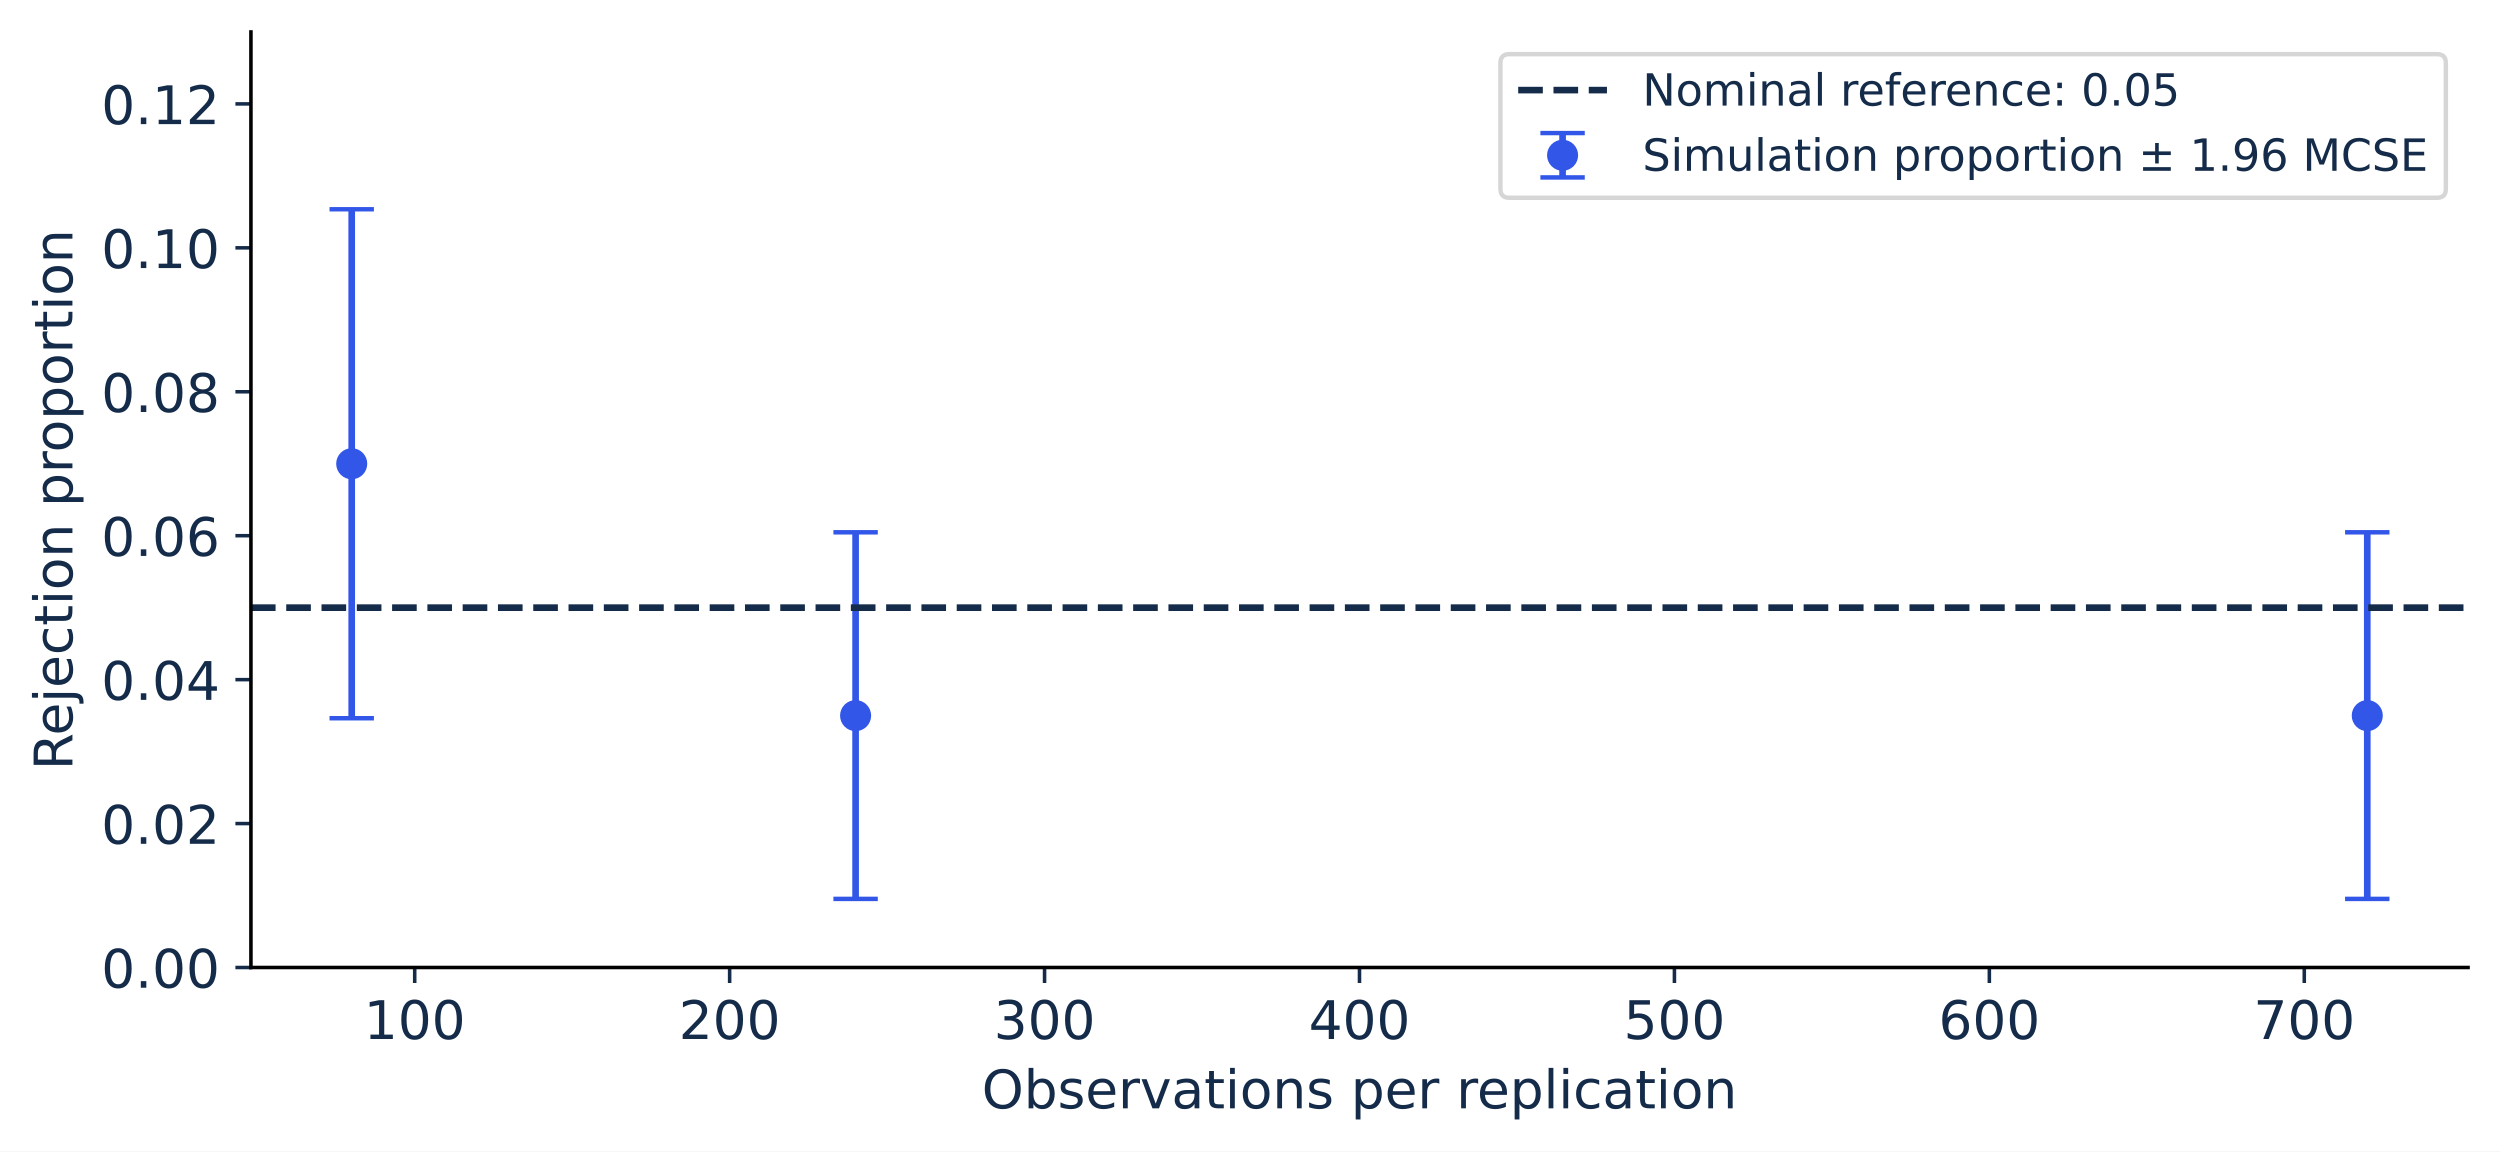
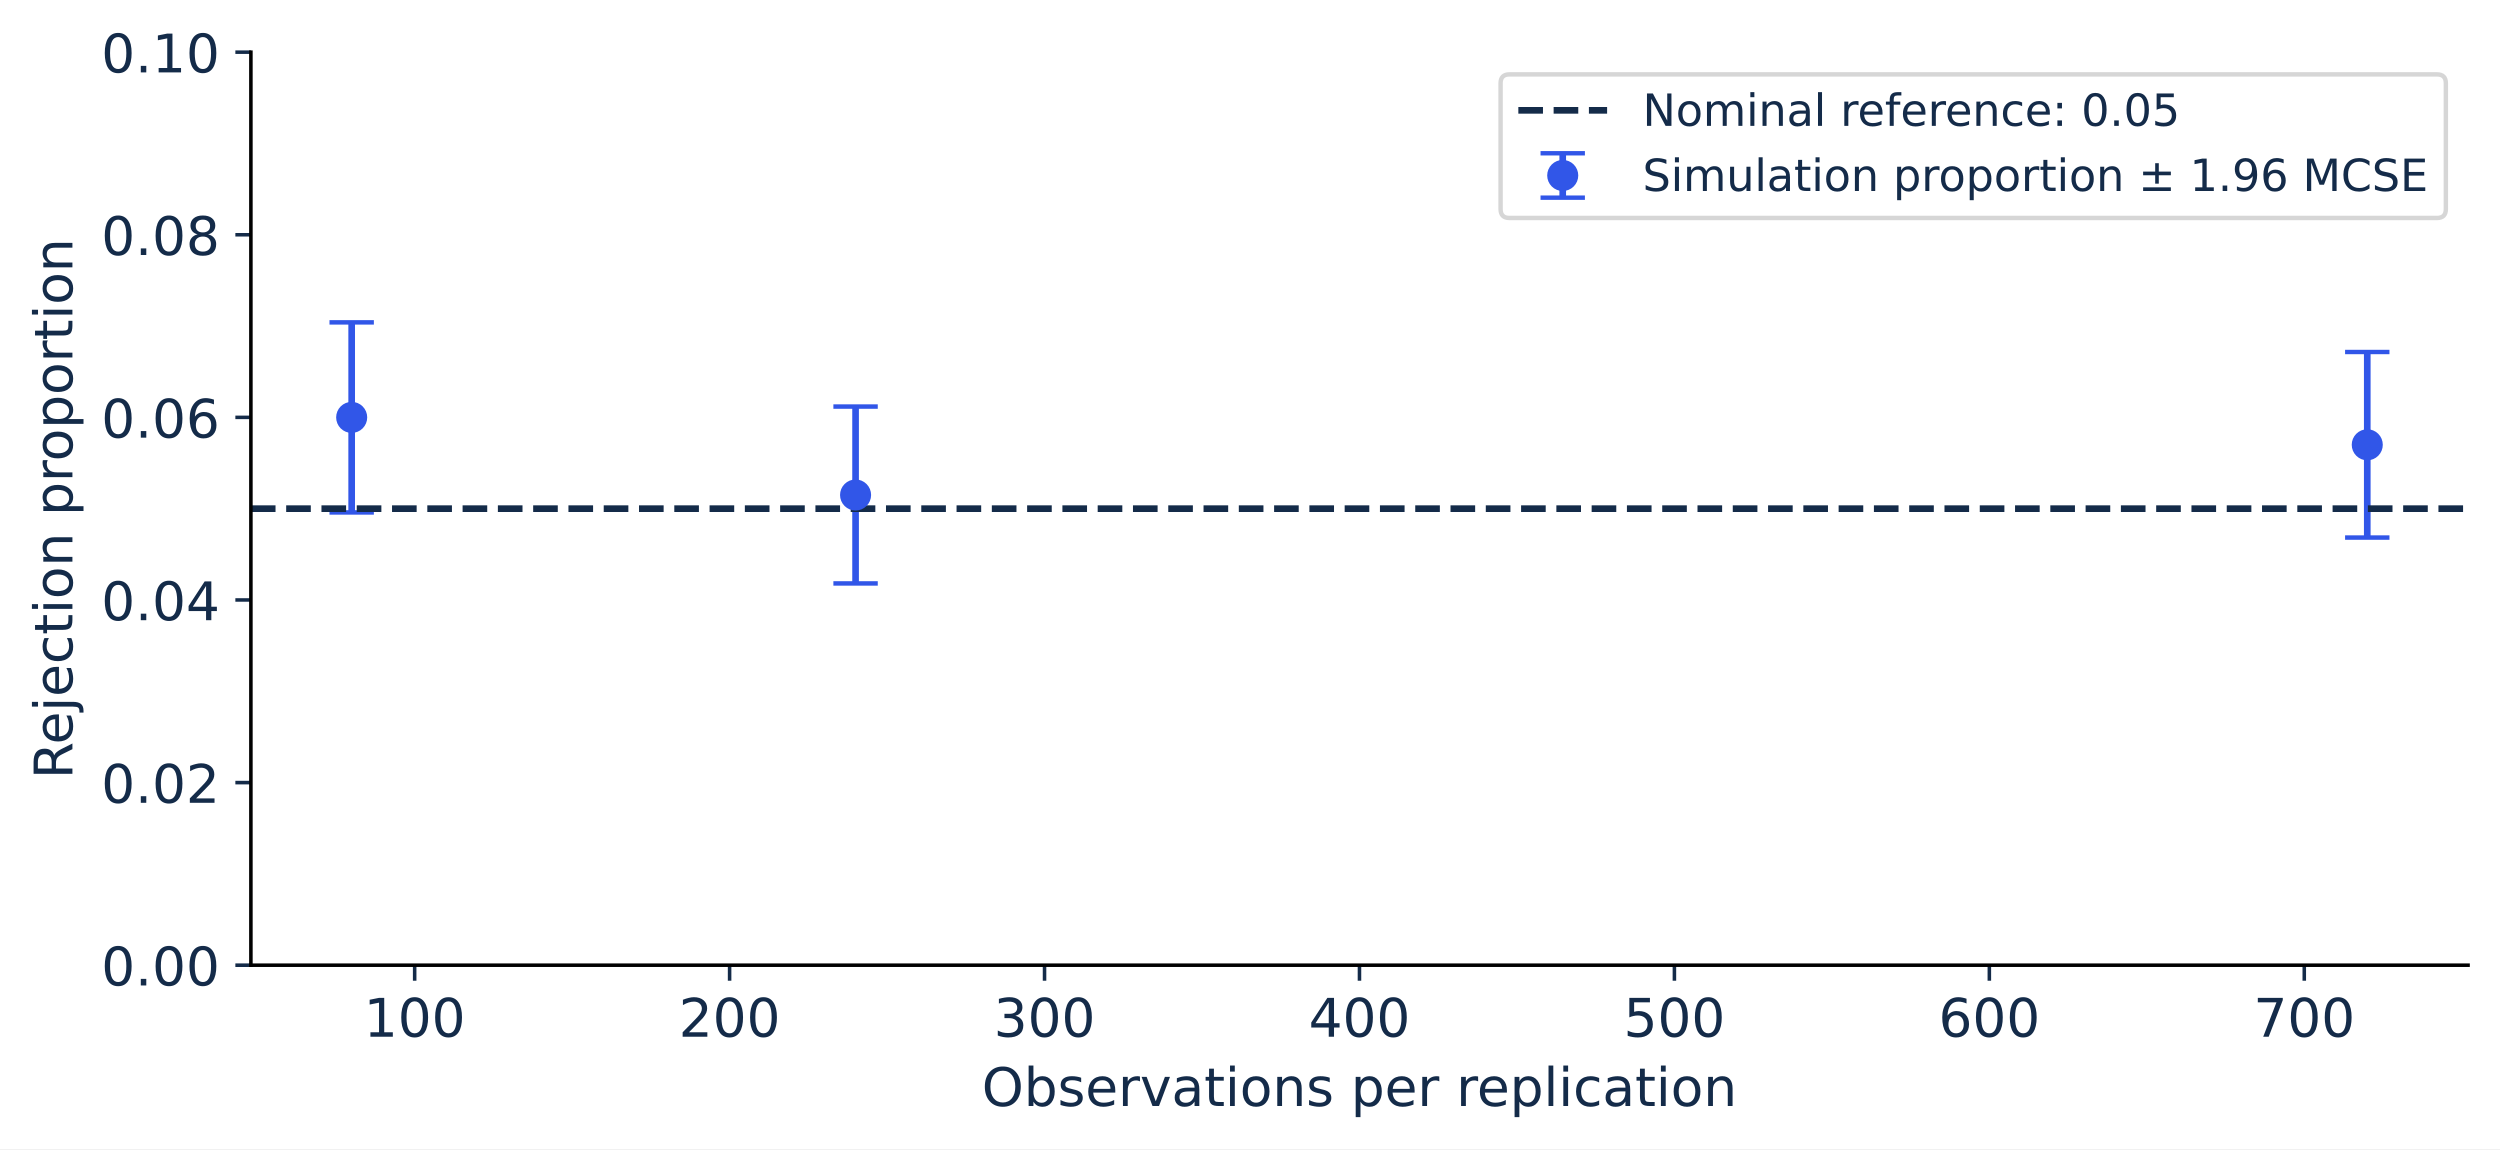
- <svg xmlns="http://www.w3.org/2000/svg" xmlns:xlink="http://www.w3.org/1999/xlink" width="563.212pt" height="259.387pt" viewBox="0 0 563.212 259.387" version="1.1">
+ <svg xmlns="http://www.w3.org/2000/svg" xmlns:xlink="http://www.w3.org/1999/xlink" width="563.303pt" height="258.907pt" viewBox="0 0 563.303 258.907" version="1.1">
  <defs>
    <style type="text/css">*{stroke-linejoin: round; stroke-linecap: butt}</style>
  </defs>
  <g id="figure_1">
    <g id="patch_1">
-       <path d="M 0 259.387  L 563.212 259.387  L 563.212 0  L 0 0  z " style="fill: #ffffff" />
+       <path d="M 0 258.907  L 563.303 258.907  L 563.303 0  L 0 0  z " style="fill: #ffffff" />
    </g>
    <g id="axes_1">
      <g id="patch_2">
-         <path d="M 56.532 217.96  L 556.013 217.96  L 556.013 7.2  L 56.532 7.2  z " style="fill: #ffffff" />
+         <path d="M 56.532 217.479  L 556.102 217.479  L 556.102 11.759  L 56.532 11.759  z " style="fill: #ffffff" />
      </g>
      <g id="matplotlib.axis_1">
        <g id="xtick_1">
          <g id="line2d_1">
            <defs>
-               <path id="m2d1ad94f7f" d="M 0 0  L 0 3.5  " style="stroke: #142b49; stroke-width: 0.8" />
+               <path id="me36c74e3ee" d="M 0 0  L 0 3.5  " style="stroke: #142b49; stroke-width: 0.8" />
            </defs>
            <g>
-               <use xlink:href="#m2d1ad94f7f" x="93.426" y="217.96" style="fill: #142b49; stroke: #142b49; stroke-width: 0.8" />
+               <use xlink:href="#me36c74e3ee" x="93.433" y="217.479" style="fill: #142b49; stroke: #142b49; stroke-width: 0.8" />
            </g>
          </g>
          <g id="text_1">
-             <text style="font-size: 12px; font-family: 'DejaVu Sans', 'Bitstream Vera Sans', 'Computer Modern Sans Serif', 'Lucida Grande', 'Verdana', 'Geneva', 'Lucid', 'Arial', 'Helvetica', 'Avant Garde', sans-serif; text-anchor: middle; fill: #142b49" x="93.426" y="234.078" transform="rotate(-0 93.42591 234.0781)">100</text>
+             <text style="font-size: 12px; font-family: 'DejaVu Sans', 'Bitstream Vera Sans', 'Computer Modern Sans Serif', 'Lucida Grande', 'Verdana', 'Geneva', 'Lucid', 'Arial', 'Helvetica', 'Avant Garde', sans-serif; text-anchor: middle; fill: #142b49" x="93.433" y="233.597" transform="rotate(-0 93.43256 233.5972)">100</text>
          </g>
        </g>
        <g id="xtick_2">
          <g id="line2d_2">
            <g>
-               <use xlink:href="#m2d1ad94f7f" x="164.375" y="217.96" style="fill: #142b49; stroke: #142b49; stroke-width: 0.8" />
+               <use xlink:href="#me36c74e3ee" x="164.394" y="217.479" style="fill: #142b49; stroke: #142b49; stroke-width: 0.8" />
            </g>
          </g>
          <g id="text_2">
-             <text style="font-size: 12px; font-family: 'DejaVu Sans', 'Bitstream Vera Sans', 'Computer Modern Sans Serif', 'Lucida Grande', 'Verdana', 'Geneva', 'Lucid', 'Arial', 'Helvetica', 'Avant Garde', sans-serif; text-anchor: middle; fill: #142b49" x="164.375" y="234.078" transform="rotate(-0 164.3748 234.0781)">200</text>
+             <text style="font-size: 12px; font-family: 'DejaVu Sans', 'Bitstream Vera Sans', 'Computer Modern Sans Serif', 'Lucida Grande', 'Verdana', 'Geneva', 'Lucid', 'Arial', 'Helvetica', 'Avant Garde', sans-serif; text-anchor: middle; fill: #142b49" x="164.394" y="233.597" transform="rotate(-0 164.3942 233.5972)">200</text>
          </g>
        </g>
        <g id="xtick_3">
          <g id="line2d_3">
            <g>
-               <use xlink:href="#m2d1ad94f7f" x="235.324" y="217.96" style="fill: #142b49; stroke: #142b49; stroke-width: 0.8" />
+               <use xlink:href="#me36c74e3ee" x="235.356" y="217.479" style="fill: #142b49; stroke: #142b49; stroke-width: 0.8" />
            </g>
          </g>
          <g id="text_3">
-             <text style="font-size: 12px; font-family: 'DejaVu Sans', 'Bitstream Vera Sans', 'Computer Modern Sans Serif', 'Lucida Grande', 'Verdana', 'Geneva', 'Lucid', 'Arial', 'Helvetica', 'Avant Garde', sans-serif; text-anchor: middle; fill: #142b49" x="235.324" y="234.078" transform="rotate(-0 235.3236 234.0781)">300</text>
+             <text style="font-size: 12px; font-family: 'DejaVu Sans', 'Bitstream Vera Sans', 'Computer Modern Sans Serif', 'Lucida Grande', 'Verdana', 'Geneva', 'Lucid', 'Arial', 'Helvetica', 'Avant Garde', sans-serif; text-anchor: middle; fill: #142b49" x="235.356" y="233.597" transform="rotate(-0 235.3559 233.5972)">300</text>
          </g>
        </g>
        <g id="xtick_4">
          <g id="line2d_4">
            <g>
-               <use xlink:href="#m2d1ad94f7f" x="306.272" y="217.96" style="fill: #142b49; stroke: #142b49; stroke-width: 0.8" />
+               <use xlink:href="#me36c74e3ee" x="306.317" y="217.479" style="fill: #142b49; stroke: #142b49; stroke-width: 0.8" />
            </g>
          </g>
          <g id="text_4">
-             <text style="font-size: 12px; font-family: 'DejaVu Sans', 'Bitstream Vera Sans', 'Computer Modern Sans Serif', 'Lucida Grande', 'Verdana', 'Geneva', 'Lucid', 'Arial', 'Helvetica', 'Avant Garde', sans-serif; text-anchor: middle; fill: #142b49" x="306.272" y="234.078" transform="rotate(-0 306.2725 234.0781)">400</text>
+             <text style="font-size: 12px; font-family: 'DejaVu Sans', 'Bitstream Vera Sans', 'Computer Modern Sans Serif', 'Lucida Grande', 'Verdana', 'Geneva', 'Lucid', 'Arial', 'Helvetica', 'Avant Garde', sans-serif; text-anchor: middle; fill: #142b49" x="306.317" y="233.597" transform="rotate(-0 306.3175 233.5972)">400</text>
          </g>
        </g>
        <g id="xtick_5">
          <g id="line2d_5">
            <g>
-               <use xlink:href="#m2d1ad94f7f" x="377.221" y="217.96" style="fill: #142b49; stroke: #142b49; stroke-width: 0.8" />
+               <use xlink:href="#me36c74e3ee" x="377.279" y="217.479" style="fill: #142b49; stroke: #142b49; stroke-width: 0.8" />
            </g>
          </g>
          <g id="text_5">
-             <text style="font-size: 12px; font-family: 'DejaVu Sans', 'Bitstream Vera Sans', 'Computer Modern Sans Serif', 'Lucida Grande', 'Verdana', 'Geneva', 'Lucid', 'Arial', 'Helvetica', 'Avant Garde', sans-serif; text-anchor: middle; fill: #142b49" x="377.221" y="234.078" transform="rotate(-0 377.2214 234.0781)">500</text>
+             <text style="font-size: 12px; font-family: 'DejaVu Sans', 'Bitstream Vera Sans', 'Computer Modern Sans Serif', 'Lucida Grande', 'Verdana', 'Geneva', 'Lucid', 'Arial', 'Helvetica', 'Avant Garde', sans-serif; text-anchor: middle; fill: #142b49" x="377.279" y="233.597" transform="rotate(-0 377.2791 233.5972)">500</text>
          </g>
        </g>
        <g id="xtick_6">
          <g id="line2d_6">
            <g>
-               <use xlink:href="#m2d1ad94f7f" x="448.17" y="217.96" style="fill: #142b49; stroke: #142b49; stroke-width: 0.8" />
+               <use xlink:href="#me36c74e3ee" x="448.241" y="217.479" style="fill: #142b49; stroke: #142b49; stroke-width: 0.8" />
            </g>
          </g>
          <g id="text_6">
-             <text style="font-size: 12px; font-family: 'DejaVu Sans', 'Bitstream Vera Sans', 'Computer Modern Sans Serif', 'Lucida Grande', 'Verdana', 'Geneva', 'Lucid', 'Arial', 'Helvetica', 'Avant Garde', sans-serif; text-anchor: middle; fill: #142b49" x="448.17" y="234.078" transform="rotate(-0 448.1702 234.0781)">600</text>
+             <text style="font-size: 12px; font-family: 'DejaVu Sans', 'Bitstream Vera Sans', 'Computer Modern Sans Serif', 'Lucida Grande', 'Verdana', 'Geneva', 'Lucid', 'Arial', 'Helvetica', 'Avant Garde', sans-serif; text-anchor: middle; fill: #142b49" x="448.241" y="233.597" transform="rotate(-0 448.2408 233.5972)">600</text>
          </g>
        </g>
        <g id="xtick_7">
          <g id="line2d_7">
            <g>
-               <use xlink:href="#m2d1ad94f7f" x="519.119" y="217.96" style="fill: #142b49; stroke: #142b49; stroke-width: 0.8" />
+               <use xlink:href="#me36c74e3ee" x="519.202" y="217.479" style="fill: #142b49; stroke: #142b49; stroke-width: 0.8" />
            </g>
          </g>
          <g id="text_7">
-             <text style="font-size: 12px; font-family: 'DejaVu Sans', 'Bitstream Vera Sans', 'Computer Modern Sans Serif', 'Lucida Grande', 'Verdana', 'Geneva', 'Lucid', 'Arial', 'Helvetica', 'Avant Garde', sans-serif; text-anchor: middle; fill: #142b49" x="519.119" y="234.078" transform="rotate(-0 519.1191 234.0781)">700</text>
+             <text style="font-size: 12px; font-family: 'DejaVu Sans', 'Bitstream Vera Sans', 'Computer Modern Sans Serif', 'Lucida Grande', 'Verdana', 'Geneva', 'Lucid', 'Arial', 'Helvetica', 'Avant Garde', sans-serif; text-anchor: middle; fill: #142b49" x="519.202" y="233.597" transform="rotate(-0 519.2024 233.5972)">700</text>
          </g>
        </g>
        <g id="text_8">
-           <text style="font-size: 12px; font-family: 'DejaVu Sans', 'Bitstream Vera Sans', 'Computer Modern Sans Serif', 'Lucida Grande', 'Verdana', 'Geneva', 'Lucid', 'Arial', 'Helvetica', 'Avant Garde', sans-serif; text-anchor: middle; fill: #142b49" x="306.272" y="249.692" transform="rotate(-0 306.2725 249.6919)">Observations per replication</text>
+           <text style="font-size: 12px; font-family: 'DejaVu Sans', 'Bitstream Vera Sans', 'Computer Modern Sans Serif', 'Lucida Grande', 'Verdana', 'Geneva', 'Lucid', 'Arial', 'Helvetica', 'Avant Garde', sans-serif; text-anchor: middle; fill: #142b49" x="306.317" y="249.211" transform="rotate(-0 306.3175 249.2109)">Observations per replication</text>
        </g>
      </g>
      <g id="matplotlib.axis_2">
        <g id="ytick_1">
          <g id="line2d_8">
            <defs>
-               <path id="m6817b07ec3" d="M 0 0  L -3.5 0  " style="stroke: #142b49; stroke-width: 0.8" />
+               <path id="m85ef814d8b" d="M 0 0  L -3.5 0  " style="stroke: #142b49; stroke-width: 0.8" />
            </defs>
            <g>
-               <use xlink:href="#m6817b07ec3" x="56.532" y="217.96" style="fill: #142b49; stroke: #142b49; stroke-width: 0.8" />
+               <use xlink:href="#m85ef814d8b" x="56.532" y="217.479" style="fill: #142b49; stroke: #142b49; stroke-width: 0.8" />
            </g>
          </g>
          <g id="text_9">
-             <text style="font-size: 12px; font-family: 'DejaVu Sans', 'Bitstream Vera Sans', 'Computer Modern Sans Serif', 'Lucida Grande', 'Verdana', 'Geneva', 'Lucid', 'Arial', 'Helvetica', 'Avant Garde', sans-serif; text-anchor: end; fill: #142b49" x="49.532" y="222.519" transform="rotate(-0 49.5325 222.5191)">0.00</text>
+             <text style="font-size: 12px; font-family: 'DejaVu Sans', 'Bitstream Vera Sans', 'Computer Modern Sans Serif', 'Lucida Grande', 'Verdana', 'Geneva', 'Lucid', 'Arial', 'Helvetica', 'Avant Garde', sans-serif; text-anchor: end; fill: #142b49" x="49.532" y="222.038" transform="rotate(-0 49.5325 222.0381)">0.00</text>
          </g>
        </g>
        <g id="ytick_2">
          <g id="line2d_9">
            <g>
-               <use xlink:href="#m6817b07ec3" x="56.532" y="185.535" style="fill: #142b49; stroke: #142b49; stroke-width: 0.8" />
+               <use xlink:href="#m85ef814d8b" x="56.532" y="176.335" style="fill: #142b49; stroke: #142b49; stroke-width: 0.8" />
            </g>
          </g>
          <g id="text_10">
-             <text style="font-size: 12px; font-family: 'DejaVu Sans', 'Bitstream Vera Sans', 'Computer Modern Sans Serif', 'Lucida Grande', 'Verdana', 'Geneva', 'Lucid', 'Arial', 'Helvetica', 'Avant Garde', sans-serif; text-anchor: end; fill: #142b49" x="49.532" y="190.094" transform="rotate(-0 49.5325 190.0944)">0.02</text>
+             <text style="font-size: 12px; font-family: 'DejaVu Sans', 'Bitstream Vera Sans', 'Computer Modern Sans Serif', 'Lucida Grande', 'Verdana', 'Geneva', 'Lucid', 'Arial', 'Helvetica', 'Avant Garde', sans-serif; text-anchor: end; fill: #142b49" x="49.532" y="180.894" transform="rotate(-0 49.5325 180.8941)">0.02</text>
          </g>
        </g>
        <g id="ytick_3">
          <g id="line2d_10">
            <g>
-               <use xlink:href="#m6817b07ec3" x="56.532" y="153.111" style="fill: #142b49; stroke: #142b49; stroke-width: 0.8" />
+               <use xlink:href="#m85ef814d8b" x="56.532" y="135.191" style="fill: #142b49; stroke: #142b49; stroke-width: 0.8" />
            </g>
          </g>
          <g id="text_11">
-             <text style="font-size: 12px; font-family: 'DejaVu Sans', 'Bitstream Vera Sans', 'Computer Modern Sans Serif', 'Lucida Grande', 'Verdana', 'Geneva', 'Lucid', 'Arial', 'Helvetica', 'Avant Garde', sans-serif; text-anchor: end; fill: #142b49" x="49.532" y="157.67" transform="rotate(-0 49.5325 157.6698)">0.04</text>
+             <text style="font-size: 12px; font-family: 'DejaVu Sans', 'Bitstream Vera Sans', 'Computer Modern Sans Serif', 'Lucida Grande', 'Verdana', 'Geneva', 'Lucid', 'Arial', 'Helvetica', 'Avant Garde', sans-serif; text-anchor: end; fill: #142b49" x="49.532" y="139.75" transform="rotate(-0 49.5325 139.7501)">0.04</text>
          </g>
        </g>
        <g id="ytick_4">
          <g id="line2d_11">
            <g>
-               <use xlink:href="#m6817b07ec3" x="56.532" y="120.686" style="fill: #142b49; stroke: #142b49; stroke-width: 0.8" />
+               <use xlink:href="#m85ef814d8b" x="56.532" y="94.047" style="fill: #142b49; stroke: #142b49; stroke-width: 0.8" />
            </g>
          </g>
          <g id="text_12">
-             <text style="font-size: 12px; font-family: 'DejaVu Sans', 'Bitstream Vera Sans', 'Computer Modern Sans Serif', 'Lucida Grande', 'Verdana', 'Geneva', 'Lucid', 'Arial', 'Helvetica', 'Avant Garde', sans-serif; text-anchor: end; fill: #142b49" x="49.532" y="125.245" transform="rotate(-0 49.5325 125.2452)">0.06</text>
+             <text style="font-size: 12px; font-family: 'DejaVu Sans', 'Bitstream Vera Sans', 'Computer Modern Sans Serif', 'Lucida Grande', 'Verdana', 'Geneva', 'Lucid', 'Arial', 'Helvetica', 'Avant Garde', sans-serif; text-anchor: end; fill: #142b49" x="49.532" y="98.606" transform="rotate(-0 49.5325 98.60613)">0.06</text>
          </g>
        </g>
        <g id="ytick_5">
          <g id="line2d_12">
            <g>
-               <use xlink:href="#m6817b07ec3" x="56.532" y="88.262" style="fill: #142b49; stroke: #142b49; stroke-width: 0.8" />
+               <use xlink:href="#m85ef814d8b" x="56.532" y="52.903" style="fill: #142b49; stroke: #142b49; stroke-width: 0.8" />
            </g>
          </g>
          <g id="text_13">
-             <text style="font-size: 12px; font-family: 'DejaVu Sans', 'Bitstream Vera Sans', 'Computer Modern Sans Serif', 'Lucida Grande', 'Verdana', 'Geneva', 'Lucid', 'Arial', 'Helvetica', 'Avant Garde', sans-serif; text-anchor: end; fill: #142b49" x="49.532" y="92.821" transform="rotate(-0 49.5325 92.8206)">0.08</text>
+             <text style="font-size: 12px; font-family: 'DejaVu Sans', 'Bitstream Vera Sans', 'Computer Modern Sans Serif', 'Lucida Grande', 'Verdana', 'Geneva', 'Lucid', 'Arial', 'Helvetica', 'Avant Garde', sans-serif; text-anchor: end; fill: #142b49" x="49.532" y="57.462" transform="rotate(-0 49.5325 57.46213)">0.08</text>
          </g>
        </g>
        <g id="ytick_6">
          <g id="line2d_13">
            <g>
-               <use xlink:href="#m6817b07ec3" x="56.532" y="55.837" style="fill: #142b49; stroke: #142b49; stroke-width: 0.8" />
+               <use xlink:href="#m85ef814d8b" x="56.532" y="11.759" style="fill: #142b49; stroke: #142b49; stroke-width: 0.8" />
            </g>
          </g>
          <g id="text_14">
-             <text style="font-size: 12px; font-family: 'DejaVu Sans', 'Bitstream Vera Sans', 'Computer Modern Sans Serif', 'Lucida Grande', 'Verdana', 'Geneva', 'Lucid', 'Arial', 'Helvetica', 'Avant Garde', sans-serif; text-anchor: end; fill: #142b49" x="49.532" y="60.396" transform="rotate(-0 49.5325 60.39599)">0.10</text>
-           </g>
-         </g>
-         <g id="ytick_7">
-           <g id="line2d_14">
-             <g>
-               <use xlink:href="#m6817b07ec3" x="56.532" y="23.412" style="fill: #142b49; stroke: #142b49; stroke-width: 0.8" />
-             </g>
-           </g>
-           <g id="text_15">
-             <text style="font-size: 12px; font-family: 'DejaVu Sans', 'Bitstream Vera Sans', 'Computer Modern Sans Serif', 'Lucida Grande', 'Verdana', 'Geneva', 'Lucid', 'Arial', 'Helvetica', 'Avant Garde', sans-serif; text-anchor: end; fill: #142b49" x="49.532" y="27.971" transform="rotate(-0 49.5325 27.97137)">0.12</text>
-           </g>
-         </g>
-         <g id="text_16">
-           <text style="font-size: 12px; font-family: 'DejaVu Sans', 'Bitstream Vera Sans', 'Computer Modern Sans Serif', 'Lucida Grande', 'Verdana', 'Geneva', 'Lucid', 'Arial', 'Helvetica', 'Avant Garde', sans-serif; text-anchor: middle; fill: #142b49" x="16.318" y="112.58" transform="rotate(-90 16.31812 112.58)">Rejection proportion</text>
+             <text style="font-size: 12px; font-family: 'DejaVu Sans', 'Bitstream Vera Sans', 'Computer Modern Sans Serif', 'Lucida Grande', 'Verdana', 'Geneva', 'Lucid', 'Arial', 'Helvetica', 'Avant Garde', sans-serif; text-anchor: end; fill: #142b49" x="49.532" y="16.318" transform="rotate(-0 49.5325 16.31812)">0.10</text>
+           </g>
+         </g>
+         <g id="text_15">
+           <text style="font-size: 12px; font-family: 'DejaVu Sans', 'Bitstream Vera Sans', 'Computer Modern Sans Serif', 'Lucida Grande', 'Verdana', 'Geneva', 'Lucid', 'Arial', 'Helvetica', 'Avant Garde', sans-serif; text-anchor: middle; fill: #142b49" x="16.318" y="114.619" transform="rotate(-90 16.31812 114.6191)">Rejection proportion</text>
        </g>
      </g>
      <g id="LineCollection_1">
-         <path d="M 79.236 161.803  L 79.236 47.145  " clip-path="url(#p8f6a3be1b1)" style="fill: none; stroke: #3156e8; stroke-width: 1.5" />
-         <path d="M 192.754 202.511  L 192.754 119.923  " clip-path="url(#p8f6a3be1b1)" style="fill: none; stroke: #3156e8; stroke-width: 1.5" />
-         <path d="M 533.309 202.511  L 533.309 119.923  " clip-path="url(#p8f6a3be1b1)" style="fill: none; stroke: #3156e8; stroke-width: 1.5" />
+         <path d="M 79.24 115.459  L 79.24 72.635  " clip-path="url(#pc415a81ab5)" style="fill: none; stroke: #3156e8; stroke-width: 1.5" />
+         <path d="M 192.779 131.46  L 192.779 91.606  " clip-path="url(#pc415a81ab5)" style="fill: none; stroke: #3156e8; stroke-width: 1.5" />
+         <path d="M 533.395 121.122  L 533.395 79.316  " clip-path="url(#pc415a81ab5)" style="fill: none; stroke: #3156e8; stroke-width: 1.5" />
+       </g>
+       <g id="line2d_14">
+         <defs>
+           <path id="mbe516ad43e" d="M 5 0  L -5 -0  " style="stroke: #3156e8" />
+         </defs>
+         <g clip-path="url(#pc415a81ab5)">
+           <use xlink:href="#mbe516ad43e" x="79.24" y="115.459" style="fill: #3156e8; stroke: #3156e8" />
+           <use xlink:href="#mbe516ad43e" x="192.779" y="131.46" style="fill: #3156e8; stroke: #3156e8" />
+           <use xlink:href="#mbe516ad43e" x="533.395" y="121.122" style="fill: #3156e8; stroke: #3156e8" />
+         </g>
      </g>
      <g id="line2d_15">
+         <g clip-path="url(#pc415a81ab5)">
+           <use xlink:href="#mbe516ad43e" x="79.24" y="72.635" style="fill: #3156e8; stroke: #3156e8" />
+           <use xlink:href="#mbe516ad43e" x="192.779" y="91.606" style="fill: #3156e8; stroke: #3156e8" />
+           <use xlink:href="#mbe516ad43e" x="533.395" y="79.316" style="fill: #3156e8; stroke: #3156e8" />
+         </g>
+       </g>
+       <g id="line2d_16">
+         <path d="M 56.532 114.619  L 556.102 114.619  " clip-path="url(#pc415a81ab5)" style="fill: none; stroke-dasharray: 5.55,2.4; stroke-dashoffset: 0; stroke: #142b49; stroke-width: 1.5" />
+       </g>
+       <g id="line2d_17">
        <defs>
-           <path id="m26266c8ed3" d="M 5 0  L -5 -0  " style="stroke: #3156e8" />
+           <path id="m89b0419da3" d="M 0 3  C 0.796 3 1.559 2.684 2.121 2.121  C 2.684 1.559 3 0.796 3 0  C 3 -0.796 2.684 -1.559 2.121 -2.121  C 1.559 -2.684 0.796 -3 0 -3  C -0.796 -3 -1.559 -2.684 -2.121 -2.121  C -2.684 -1.559 -3 -0.796 -3 0  C -3 0.796 -2.684 1.559 -2.121 2.121  C -1.559 2.684 -0.796 3 0 3  z " style="stroke: #3156e8" />
        </defs>
-         <g clip-path="url(#p8f6a3be1b1)">
-           <use xlink:href="#m26266c8ed3" x="79.236" y="161.803" style="fill: #3156e8; stroke: #3156e8" />
-           <use xlink:href="#m26266c8ed3" x="192.754" y="202.511" style="fill: #3156e8; stroke: #3156e8" />
-           <use xlink:href="#m26266c8ed3" x="533.309" y="202.511" style="fill: #3156e8; stroke: #3156e8" />
-         </g>
-       </g>
-       <g id="line2d_16">
-         <g clip-path="url(#p8f6a3be1b1)">
-           <use xlink:href="#m26266c8ed3" x="79.236" y="47.145" style="fill: #3156e8; stroke: #3156e8" />
-           <use xlink:href="#m26266c8ed3" x="192.754" y="119.923" style="fill: #3156e8; stroke: #3156e8" />
-           <use xlink:href="#m26266c8ed3" x="533.309" y="119.923" style="fill: #3156e8; stroke: #3156e8" />
-         </g>
-       </g>
-       <g id="line2d_17">
-         <path d="M 56.532 136.898  L 556.013 136.898  " clip-path="url(#p8f6a3be1b1)" style="fill: none; stroke-dasharray: 5.55,2.4; stroke-dashoffset: 0; stroke: #142b49; stroke-width: 1.5" />
-       </g>
-       <g id="line2d_18">
-         <defs>
-           <path id="md6d9614446" d="M 0 3  C 0.796 3 1.559 2.684 2.121 2.121  C 2.684 1.559 3 0.796 3 0  C 3 -0.796 2.684 -1.559 2.121 -2.121  C 1.559 -2.684 0.796 -3 0 -3  C -0.796 -3 -1.559 -2.684 -2.121 -2.121  C -2.684 -1.559 -3 -0.796 -3 0  C -3 0.796 -2.684 1.559 -2.121 2.121  C -1.559 2.684 -0.796 3 0 3  z " style="stroke: #3156e8" />
-         </defs>
-         <g clip-path="url(#p8f6a3be1b1)">
-           <use xlink:href="#md6d9614446" x="79.236" y="104.474" style="fill: #3156e8; stroke: #3156e8" />
-           <use xlink:href="#md6d9614446" x="192.754" y="161.217" style="fill: #3156e8; stroke: #3156e8" />
-           <use xlink:href="#md6d9614446" x="533.309" y="161.217" style="fill: #3156e8; stroke: #3156e8" />
+         <g clip-path="url(#pc415a81ab5)">
+           <use xlink:href="#m89b0419da3" x="79.24" y="94.047" style="fill: #3156e8; stroke: #3156e8" />
+           <use xlink:href="#m89b0419da3" x="192.779" y="111.533" style="fill: #3156e8; stroke: #3156e8" />
+           <use xlink:href="#m89b0419da3" x="533.395" y="100.219" style="fill: #3156e8; stroke: #3156e8" />
        </g>
      </g>
      <g id="patch_3">
-         <path d="M 56.532 217.96  L 56.532 7.2  " style="fill: none; stroke: #000000; stroke-width: 0.8; stroke-linejoin: miter; stroke-linecap: square" />
+         <path d="M 56.532 217.479  L 56.532 11.759  " style="fill: none; stroke: #000000; stroke-width: 0.8; stroke-linejoin: miter; stroke-linecap: square" />
      </g>
      <g id="patch_4">
-         <path d="M 56.532 217.96  L 556.013 217.96  " style="fill: none; stroke: #000000; stroke-width: 0.8; stroke-linejoin: miter; stroke-linecap: square" />
+         <path d="M 56.532 217.479  L 556.102 217.479  " style="fill: none; stroke: #000000; stroke-width: 0.8; stroke-linejoin: miter; stroke-linecap: square" />
      </g>
      <g id="legend_1">
        <g id="patch_5">
-           <path d="M 340.025 44.556  L 549.013 44.556  Q 551.013 44.556 551.013 42.556  L 551.013 14.2  Q 551.013 12.2 549.013 12.2  L 340.025 12.2  Q 338.025 12.2 338.025 14.2  L 338.025 42.556  Q 338.025 44.556 340.025 44.556  z " style="fill: #ffffff; opacity: 0.8; stroke: #cccccc; stroke-linejoin: miter" />
+           <path d="M 340.115 49.115  L 549.102 49.115  Q 551.102 49.115 551.102 47.115  L 551.102 18.759  Q 551.102 16.759 549.102 16.759  L 340.115 16.759  Q 338.115 16.759 338.115 18.759  L 338.115 47.115  Q 338.115 49.115 340.115 49.115  z " style="fill: #ffffff; opacity: 0.8; stroke: #cccccc; stroke-linejoin: miter" />
+         </g>
+         <g id="line2d_18">
+           <path d="M 342.115 24.858  L 352.115 24.858  L 362.115 24.858  " style="fill: none; stroke-dasharray: 5.55,2.4; stroke-dashoffset: 0; stroke: #142b49; stroke-width: 1.5" />
+         </g>
+         <g id="text_16">
+           <text style="font-size: 10px; font-family: 'DejaVu Sans', 'Bitstream Vera Sans', 'Computer Modern Sans Serif', 'Lucida Grande', 'Verdana', 'Geneva', 'Lucid', 'Arial', 'Helvetica', 'Avant Garde', sans-serif; text-anchor: start; fill: #142b49" x="370.115" y="28.358" transform="rotate(-0 370.115 28.3575)">Nominal reference: 0.05</text>
+         </g>
+         <g id="LineCollection_2">
+           <path d="M 352.115 44.536  L 352.115 34.536  " style="fill: none; stroke: #3156e8; stroke-width: 1.5" />
        </g>
        <g id="line2d_19">
-           <path d="M 342.025 20.298  L 352.025 20.298  L 362.025 20.298  " style="fill: none; stroke-dasharray: 5.55,2.4; stroke-dashoffset: 0; stroke: #142b49; stroke-width: 1.5" />
-         </g>
-         <g id="text_17">
-           <text style="font-size: 10px; font-family: 'DejaVu Sans', 'Bitstream Vera Sans', 'Computer Modern Sans Serif', 'Lucida Grande', 'Verdana', 'Geneva', 'Lucid', 'Arial', 'Helvetica', 'Avant Garde', sans-serif; text-anchor: start; fill: #142b49" x="370.025" y="23.798" transform="rotate(-0 370.025 23.79844)">Nominal reference: 0.05</text>
-         </g>
-         <g id="LineCollection_2">
-           <path d="M 352.025 39.977  L 352.025 29.977  " style="fill: none; stroke: #3156e8; stroke-width: 1.5" />
+           <g>
+             <use xlink:href="#mbe516ad43e" x="352.115" y="44.536" style="fill: #3156e8; stroke: #3156e8" />
+           </g>
        </g>
        <g id="line2d_20">
          <g>
-             <use xlink:href="#m26266c8ed3" x="352.025" y="39.977" style="fill: #3156e8; stroke: #3156e8" />
-           </g>
-         </g>
-         <g id="line2d_21">
+             <use xlink:href="#mbe516ad43e" x="352.115" y="34.536" style="fill: #3156e8; stroke: #3156e8" />
+           </g>
+         </g>
+         <g id="line2d_21" />
+         <g id="line2d_22">
          <g>
-             <use xlink:href="#m26266c8ed3" x="352.025" y="29.977" style="fill: #3156e8; stroke: #3156e8" />
-           </g>
-         </g>
-         <g id="line2d_22" />
-         <g id="line2d_23">
-           <g>
-             <use xlink:href="#md6d9614446" x="352.025" y="34.977" style="fill: #3156e8; stroke: #3156e8" />
-           </g>
-         </g>
-         <g id="text_18">
-           <text style="font-size: 10px; font-family: 'DejaVu Sans', 'Bitstream Vera Sans', 'Computer Modern Sans Serif', 'Lucida Grande', 'Verdana', 'Geneva', 'Lucid', 'Arial', 'Helvetica', 'Avant Garde', sans-serif; text-anchor: start; fill: #142b49" x="370.025" y="38.477" transform="rotate(-0 370.025 38.47656)">Simulation proportion ± 1.96 MCSE</text>
+             <use xlink:href="#m89b0419da3" x="352.115" y="39.536" style="fill: #3156e8; stroke: #3156e8" />
+           </g>
+         </g>
+         <g id="text_17">
+           <text style="font-size: 10px; font-family: 'DejaVu Sans', 'Bitstream Vera Sans', 'Computer Modern Sans Serif', 'Lucida Grande', 'Verdana', 'Geneva', 'Lucid', 'Arial', 'Helvetica', 'Avant Garde', sans-serif; text-anchor: start; fill: #142b49" x="370.115" y="43.036" transform="rotate(-0 370.115 43.03563)">Simulation proportion ± 1.96 MCSE</text>
        </g>
      </g>
    </g>
  </g>
  <defs>
-     <clipPath id="p8f6a3be1b1">
-       <rect x="56.532" y="7.2" width="499.48" height="210.76" />
+     <clipPath id="pc415a81ab5">
+       <rect x="56.532" y="11.759" width="499.57" height="205.72" />
    </clipPath>
  </defs>
</svg>
